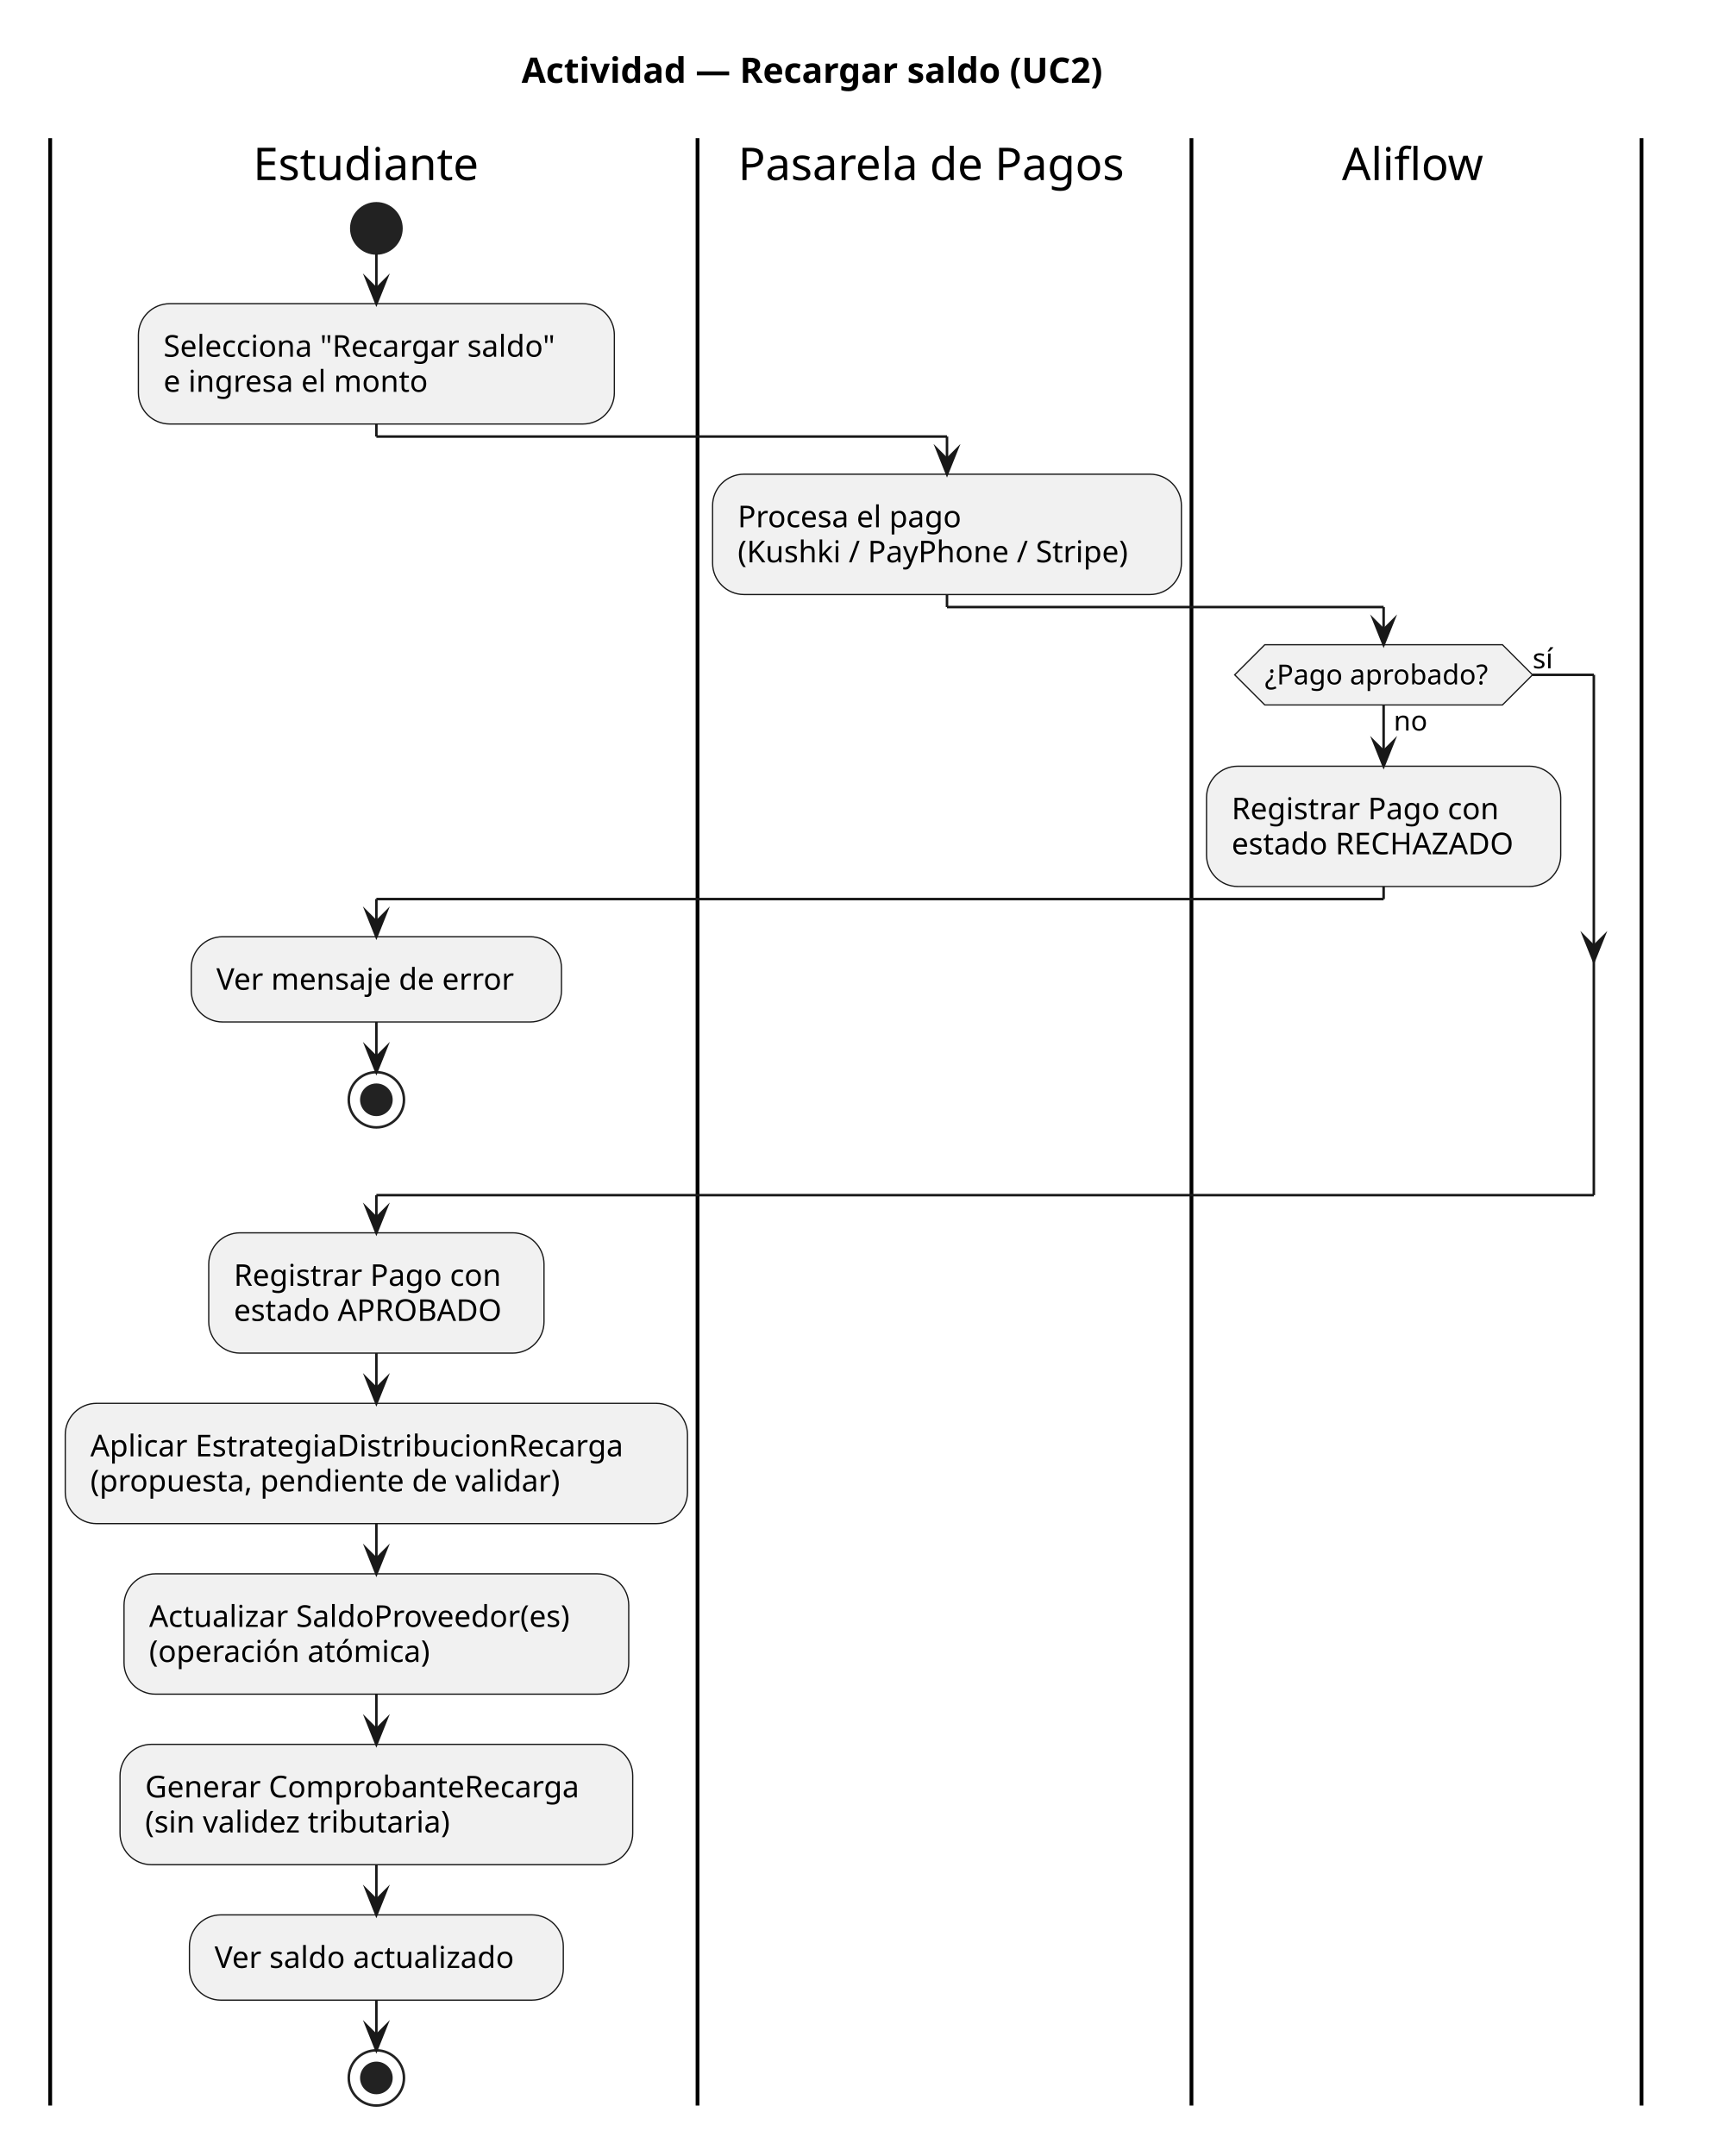
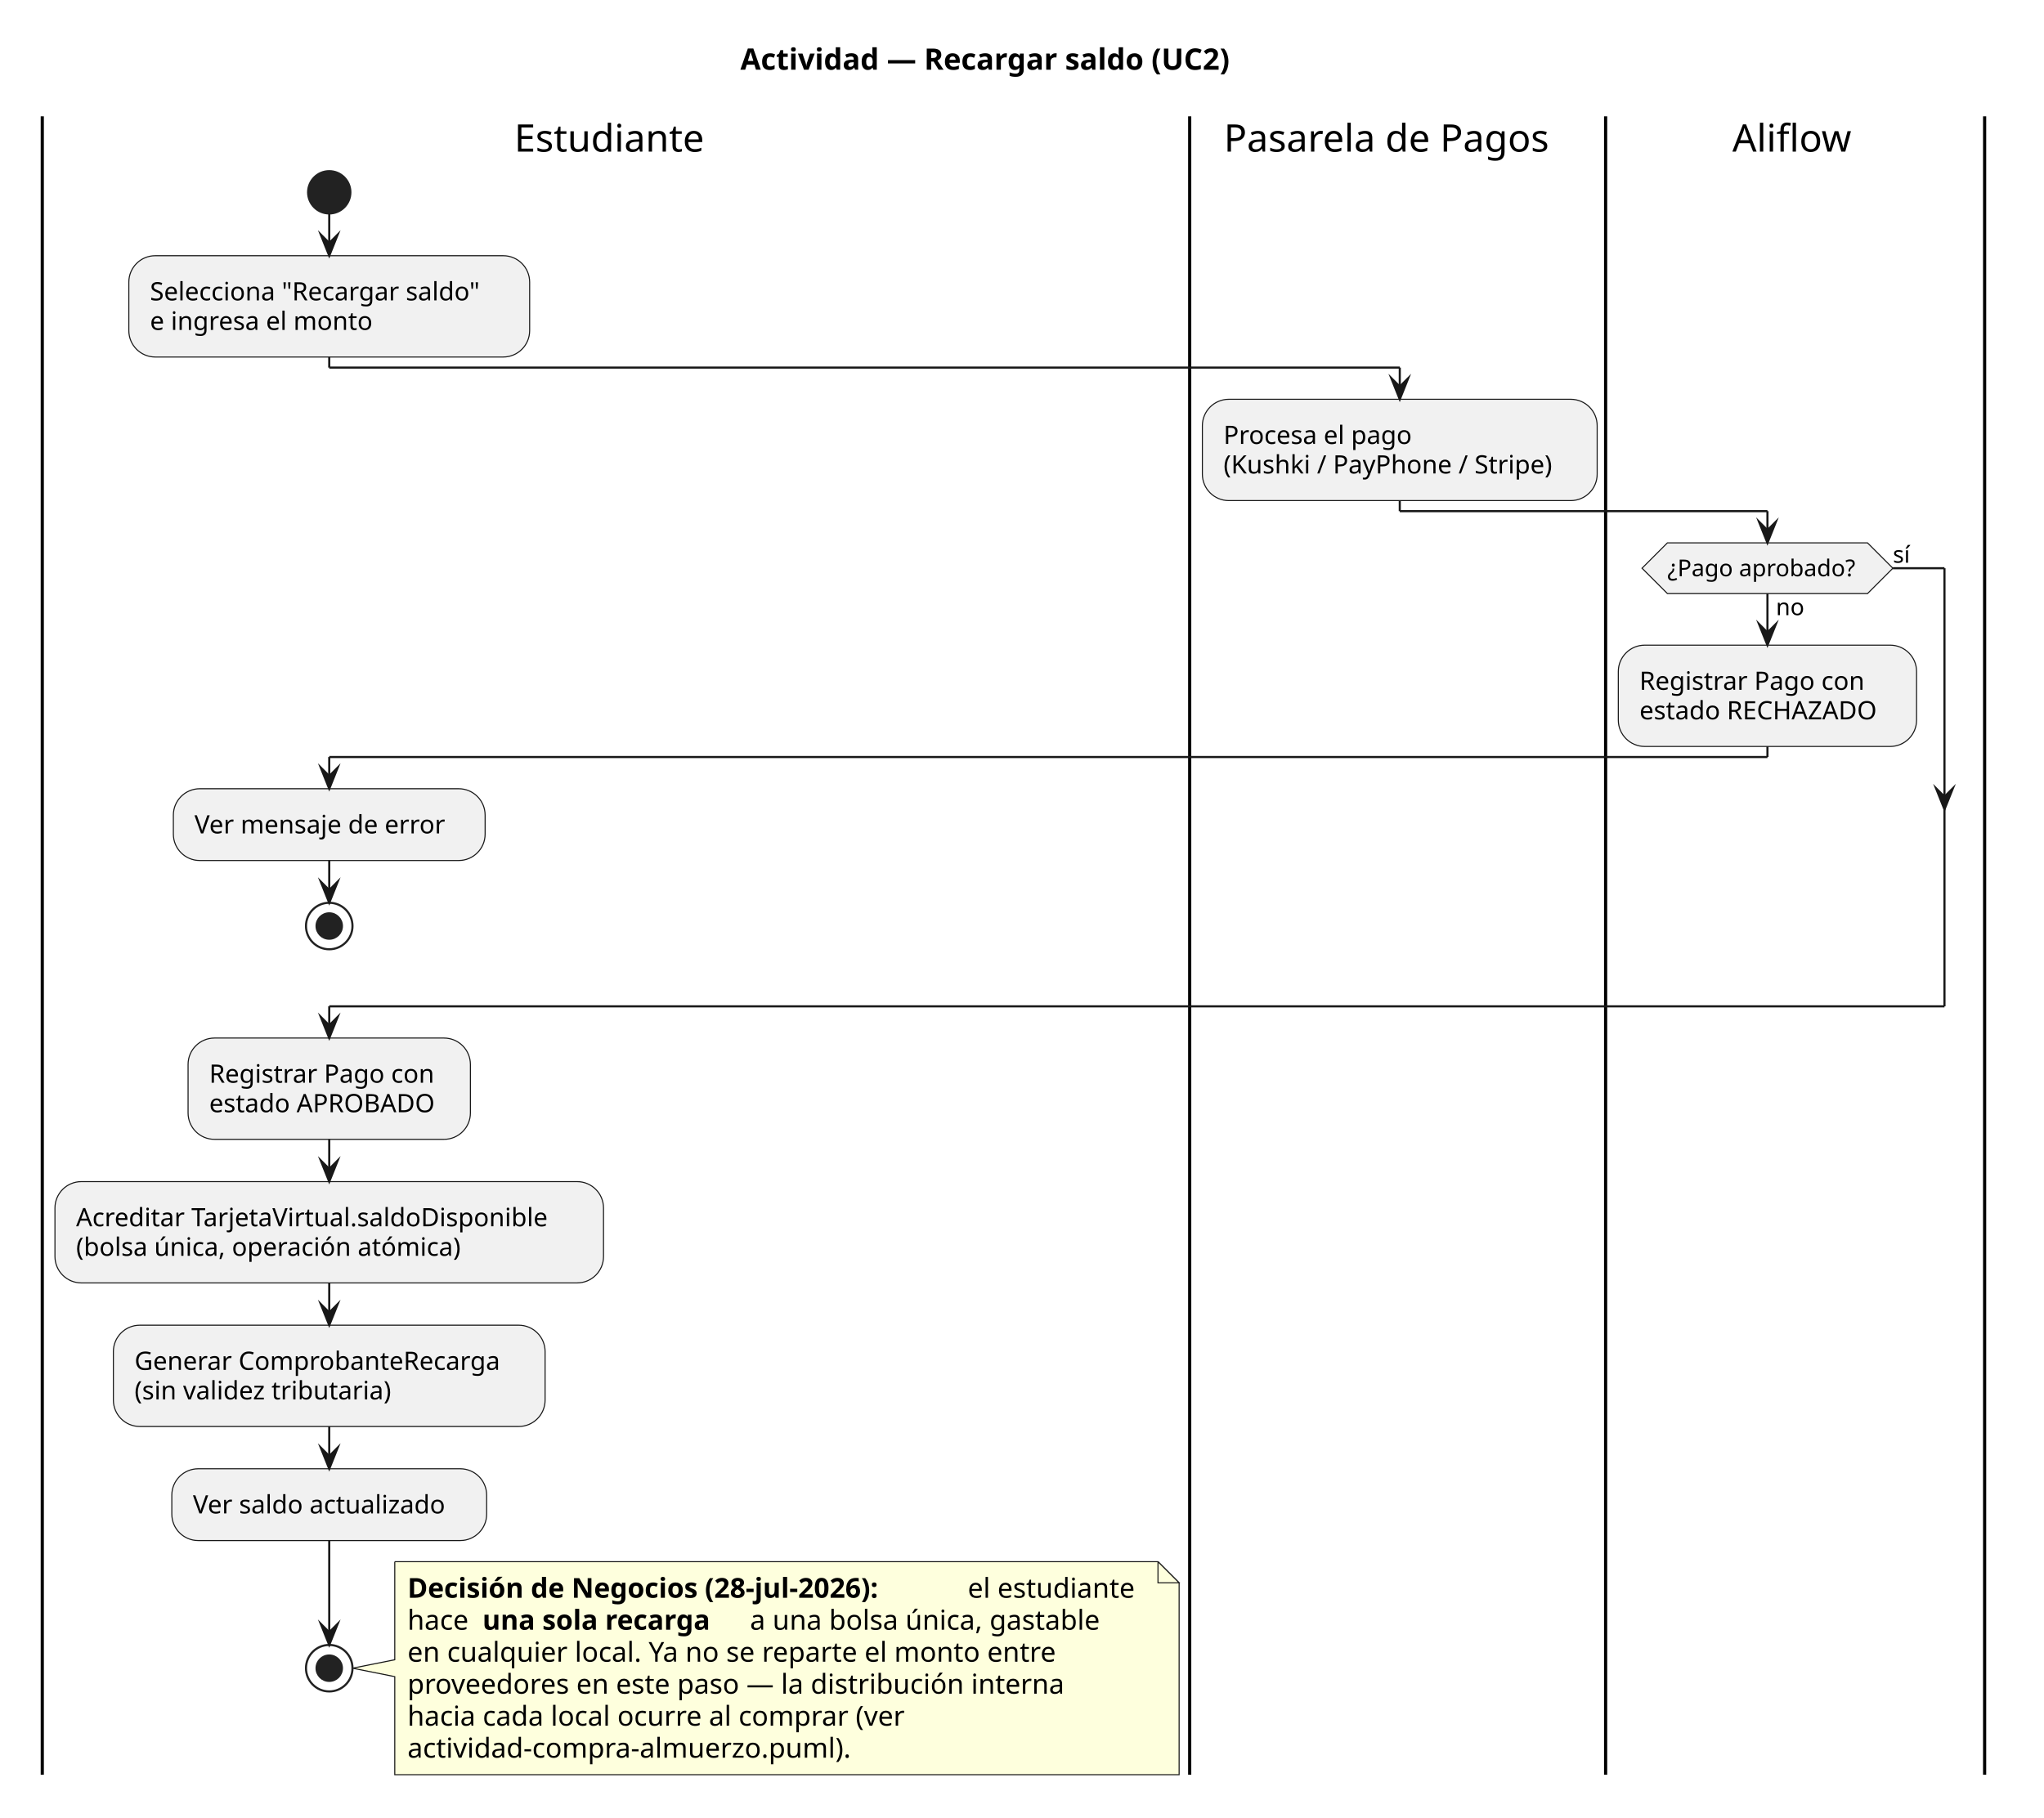
- <svg xmlns="http://www.w3.org/2000/svg" version="1.1" data-diagram-type="ACTIVITY" style="width:682px;height:859px;background:#FFFFFF;" width="682px" height="859px" viewBox="0 0 682 859" zoomAndPan="magnify" preserveAspectRatio="none" contentStyleType="text/css">
+ <svg xmlns="http://www.w3.org/2000/svg" version="1.1" data-diagram-type="ACTIVITY" style="width:967px;height:860px;background:#FFFFFF;" width="967px" height="860px" viewBox="0 0 967 860" zoomAndPan="magnify" preserveAspectRatio="none" contentStyleType="text/css">
  <defs />
  <g font-family="sans-serif" lengthAdjust="spacing">
    <g class="title" data-source-line="1">
-       <text x="207.797" y="32.995" fill="#000" font-size="14" textLength="265.234" font-weight="700">Actividad — Recargar saldo (UC2)</text>
+       <text x="350.269" y="32.995" fill="#000" font-size="14" textLength="265.234" font-weight="700">Actividad — Recargar saldo (UC2)</text>
    </g>
-     <rect x="20" y="55.042" width="635.829" height="20.953" fill="none" style="stroke:none;" />
-     <ellipse cx="149.944" cy="90.995" rx="10" ry="10" fill="#222" style="stroke:#222;stroke-width:1;" />
-     <rect x="55.133" y="120.995" width="189.623" height="47.938" fill="#F1F1F1" style="stroke:#181818;stroke-width:0.5;" rx="12.5" ry="12.5" />
-     <text x="65.133" y="142.134" fill="#000" font-size="12" textLength="169.623">Selecciona "Recargar saldo"</text>
-     <text x="65.133" y="156.103" fill="#000" font-size="12" textLength="112.705">e ingresa el monto</text>
-     <rect x="76.197" y="373.21" width="147.494" height="33.969" fill="#F1F1F1" style="stroke:#181818;stroke-width:0.5;" rx="12.5" ry="12.5" />
-     <text x="86.197" y="394.349" fill="#000" font-size="12" textLength="127.494">Ver mensaje de error</text>
-     <ellipse cx="149.944" cy="438.179" rx="11" ry="11" fill="none" style="stroke:#222;stroke-width:1;" />
-     <ellipse cx="149.944" cy="438.179" rx="6" ry="6" fill="#222" style="stroke:#222;stroke-width:1;" />
-     <rect x="83.158" y="491.179" width="133.572" height="47.938" fill="#F1F1F1" style="stroke:#181818;stroke-width:0.5;" rx="12.5" ry="12.5" />
-     <text x="93.158" y="512.317" fill="#000" font-size="12" textLength="113.572">Registrar Pago con</text>
-     <text x="93.158" y="526.286" fill="#000" font-size="12" textLength="112.822">estado APROBADO</text>
-     <rect x="26" y="559.116" width="247.889" height="47.938" fill="#F1F1F1" style="stroke:#181818;stroke-width:0.5;" rx="12.5" ry="12.5" />
-     <text x="36" y="580.255" fill="#000" font-size="12" textLength="227.889">Aplicar EstrategiaDistribucionRecarga</text>
-     <text x="36" y="594.224" fill="#000" font-size="12" textLength="202.09">(propuesta, pendiente de validar)</text>
-     <rect x="49.408" y="627.054" width="201.072" height="47.938" fill="#F1F1F1" style="stroke:#181818;stroke-width:0.5;" rx="12.5" ry="12.5" />
-     <text x="59.408" y="648.192" fill="#000" font-size="12" textLength="181.072">Actualizar SaldoProveedor(es)</text>
-     <text x="59.408" y="662.161" fill="#000" font-size="12" textLength="121.061">(operación atómica)</text>
-     <rect x="47.82" y="694.991" width="204.248" height="47.938" fill="#F1F1F1" style="stroke:#181818;stroke-width:0.5;" rx="12.5" ry="12.5" />
-     <text x="57.82" y="716.13" fill="#000" font-size="12" textLength="184.248">Generar ComprobanteRecarga</text>
-     <text x="57.82" y="730.099" fill="#000" font-size="12" textLength="132.48">(sin validez tributaria)</text>
-     <rect x="75.471" y="762.929" width="148.947" height="33.969" fill="#F1F1F1" style="stroke:#181818;stroke-width:0.5;" rx="12.5" ry="12.5" />
-     <text x="85.471" y="784.067" fill="#000" font-size="12" textLength="128.947">Ver saldo actualizado</text>
-     <ellipse cx="149.944" cy="827.897" rx="11" ry="11" fill="none" style="stroke:#222;stroke-width:1;" />
-     <ellipse cx="149.944" cy="827.897" rx="6" ry="6" fill="#222" style="stroke:#222;stroke-width:1;" />
-     <line x1="20" y1="55.042" x2="20" y2="838.897" style="stroke:#000;stroke-width:1.5;" />
-     <rect x="283.889" y="188.933" width="186.775" height="47.938" fill="#F1F1F1" style="stroke:#181818;stroke-width:0.5;" rx="12.5" ry="12.5" />
-     <text x="293.889" y="210.071" fill="#000" font-size="12" textLength="95.373">Procesa el pago</text>
-     <text x="293.889" y="224.04" fill="#000" font-size="12" textLength="166.775">(Kushki / PayPhone / Stripe)</text>
-     <line x1="277.889" y1="55.042" x2="277.889" y2="838.897" style="stroke:#000;stroke-width:1.5;" />
-     <rect x="480.664" y="305.272" width="141.113" height="47.938" fill="#F1F1F1" style="stroke:#181818;stroke-width:0.5;" rx="12.5" ry="12.5" />
-     <text x="490.664" y="326.411" fill="#000" font-size="12" textLength="113.572">Registrar Pago con</text>
-     <text x="490.664" y="340.38" fill="#000" font-size="12" textLength="121.113">estado RECHAZADO</text>
-     <polygon points="503.885,256.87,598.556,256.87,610.556,268.87,598.556,280.87,503.885,280.87,491.885,268.87,503.885,256.87" fill="#F1F1F1" style="stroke:#181818;stroke-width:0.5;stroke-linejoin:miter;stroke-miterlimit:10;" />
-     <text x="555.221" y="291.081" fill="#000" font-size="11" textLength="13.702">no</text>
-     <text x="503.885" y="272.678" fill="#000" font-size="11" textLength="94.671">¿Pago aprobado?</text>
-     <text x="610.556" y="266.276" fill="#000" font-size="11" textLength="8.787">sí</text>
-     <line x1="474.664" y1="55.042" x2="474.664" y2="838.897" style="stroke:#000;stroke-width:1.5;" />
-     <line x1="653.968" y1="55.042" x2="653.968" y2="838.897" style="stroke:#000;stroke-width:1.5;" />
-     <line x1="149.944" y1="100.995" x2="149.944" y2="120.995" style="stroke:#181818;stroke-width:1;" />
-     <polygon points="145.944,110.995,149.944,120.995,153.944,110.995,149.944,114.995" fill="#181818" style="stroke:#181818;stroke-width:1;stroke-linejoin:miter;stroke-miterlimit:10;" />
-     <line x1="149.944" y1="407.179" x2="149.944" y2="427.179" style="stroke:#181818;stroke-width:1;" />
-     <polygon points="145.944,417.179,149.944,427.179,153.944,417.179,149.944,421.179" fill="#181818" style="stroke:#181818;stroke-width:1;stroke-linejoin:miter;stroke-miterlimit:10;" />
-     <line x1="149.944" y1="539.116" x2="149.944" y2="559.116" style="stroke:#181818;stroke-width:1;" />
-     <polygon points="145.944,549.116,149.944,559.116,153.944,549.116,149.944,553.116" fill="#181818" style="stroke:#181818;stroke-width:1;stroke-linejoin:miter;stroke-miterlimit:10;" />
-     <line x1="149.944" y1="607.054" x2="149.944" y2="627.054" style="stroke:#181818;stroke-width:1;" />
-     <polygon points="145.944,617.054,149.944,627.054,153.944,617.054,149.944,621.054" fill="#181818" style="stroke:#181818;stroke-width:1;stroke-linejoin:miter;stroke-miterlimit:10;" />
-     <line x1="149.944" y1="674.991" x2="149.944" y2="694.991" style="stroke:#181818;stroke-width:1;" />
-     <polygon points="145.944,684.991,149.944,694.991,153.944,684.991,149.944,688.991" fill="#181818" style="stroke:#181818;stroke-width:1;stroke-linejoin:miter;stroke-miterlimit:10;" />
-     <line x1="149.944" y1="742.929" x2="149.944" y2="762.929" style="stroke:#181818;stroke-width:1;" />
-     <polygon points="145.944,752.929,149.944,762.929,153.944,752.929,149.944,756.929" fill="#181818" style="stroke:#181818;stroke-width:1;stroke-linejoin:miter;stroke-miterlimit:10;" />
-     <line x1="149.944" y1="796.897" x2="149.944" y2="816.897" style="stroke:#181818;stroke-width:1;" />
-     <polygon points="145.944,806.897,149.944,816.897,153.944,806.897,149.944,810.897" fill="#181818" style="stroke:#181818;stroke-width:1;stroke-linejoin:miter;stroke-miterlimit:10;" />
-     <line x1="551.221" y1="280.87" x2="551.221" y2="305.272" style="stroke:#181818;stroke-width:1;" />
-     <polygon points="547.221,295.272,551.221,305.272,555.221,295.272,551.221,299.272" fill="#181818" style="stroke:#181818;stroke-width:1;stroke-linejoin:miter;stroke-miterlimit:10;" />
-     <line x1="610.556" y1="268.87" x2="634.968" y2="268.87" style="stroke:#181818;stroke-width:1;" />
-     <polygon points="630.968,372.976,634.968,382.976,638.968,372.976,634.968,376.976" fill="#181818" style="stroke:#181818;stroke-width:1;stroke-linejoin:miter;stroke-miterlimit:10;" />
-     <line x1="634.968" y1="268.87" x2="634.968" y2="476.179" style="stroke:#181818;stroke-width:1;" />
-     <line x1="634.968" y1="476.179" x2="149.944" y2="476.179" style="stroke:#181818;stroke-width:1;" />
-     <line x1="149.944" y1="476.179" x2="149.944" y2="491.179" style="stroke:#181818;stroke-width:1;" />
-     <polygon points="145.944,481.179,149.944,491.179,153.944,481.179,149.944,485.179" fill="#181818" style="stroke:#181818;stroke-width:1;stroke-linejoin:miter;stroke-miterlimit:10;" />
-     <line x1="149.944" y1="168.933" x2="149.944" y2="173.933" style="stroke:#181818;stroke-width:1;" />
-     <line x1="149.944" y1="173.933" x2="377.276" y2="173.933" style="stroke:#181818;stroke-width:1;" />
-     <line x1="377.276" y1="173.933" x2="377.276" y2="188.933" style="stroke:#181818;stroke-width:1;" />
-     <polygon points="373.276,178.933,377.276,188.933,381.276,178.933,377.276,182.933" fill="#181818" style="stroke:#181818;stroke-width:1;stroke-linejoin:miter;stroke-miterlimit:10;" />
-     <line x1="551.221" y1="353.21" x2="551.221" y2="358.21" style="stroke:#181818;stroke-width:1;" />
-     <line x1="551.221" y1="358.21" x2="149.944" y2="358.21" style="stroke:#181818;stroke-width:1;" />
-     <line x1="149.944" y1="358.21" x2="149.944" y2="373.21" style="stroke:#181818;stroke-width:1;" />
-     <polygon points="145.944,363.21,149.944,373.21,153.944,363.21,149.944,367.21" fill="#181818" style="stroke:#181818;stroke-width:1;stroke-linejoin:miter;stroke-miterlimit:10;" />
-     <line x1="377.276" y1="236.87" x2="377.276" y2="241.87" style="stroke:#181818;stroke-width:1;" />
-     <line x1="377.276" y1="241.87" x2="551.221" y2="241.87" style="stroke:#181818;stroke-width:1;" />
-     <line x1="551.221" y1="241.87" x2="551.221" y2="256.87" style="stroke:#181818;stroke-width:1;" />
-     <polygon points="547.221,246.87,551.221,256.87,555.221,246.87,551.221,250.87" fill="#181818" style="stroke:#181818;stroke-width:1;stroke-linejoin:miter;stroke-miterlimit:10;" />
-     <text x="100.837" y="71.75" fill="#000" font-size="18" textLength="96.214">Estudiante</text>
-     <text x="294.055" y="71.75" fill="#000" font-size="18" textLength="164.443">Pasarela de Pagos</text>
-     <text x="534.622" y="71.75" fill="#000" font-size="18" textLength="59.388">Aliflow</text>
+     <rect x="20" y="55.042" width="920.773" height="20.953" fill="none" style="stroke:none;" />
+     <ellipse cx="155.76" cy="90.995" rx="10" ry="10" fill="#222" style="stroke:#222;stroke-width:1;" />
+     <rect x="60.948" y="120.995" width="189.623" height="47.938" fill="#F1F1F1" style="stroke:#181818;stroke-width:0.5;" rx="12.5" ry="12.5" />
+     <text x="70.948" y="142.134" fill="#000" font-size="12" textLength="169.623">Selecciona "Recargar saldo"</text>
+     <text x="70.948" y="156.103" fill="#000" font-size="12" textLength="112.705">e ingresa el monto</text>
+     <rect x="82.013" y="373.21" width="147.494" height="33.969" fill="#F1F1F1" style="stroke:#181818;stroke-width:0.5;" rx="12.5" ry="12.5" />
+     <text x="92.013" y="394.349" fill="#000" font-size="12" textLength="127.494">Ver mensaje de error</text>
+     <ellipse cx="155.76" cy="438.179" rx="11" ry="11" fill="none" style="stroke:#222;stroke-width:1;" />
+     <ellipse cx="155.76" cy="438.179" rx="6" ry="6" fill="#222" style="stroke:#222;stroke-width:1;" />
+     <rect x="88.974" y="491.179" width="133.572" height="47.938" fill="#F1F1F1" style="stroke:#181818;stroke-width:0.5;" rx="12.5" ry="12.5" />
+     <text x="98.974" y="512.317" fill="#000" font-size="12" textLength="113.572">Registrar Pago con</text>
+     <text x="98.974" y="526.286" fill="#000" font-size="12" textLength="112.822">estado APROBADO</text>
+     <rect x="26" y="559.116" width="259.52" height="47.938" fill="#F1F1F1" style="stroke:#181818;stroke-width:0.5;" rx="12.5" ry="12.5" />
+     <text x="36" y="580.255" fill="#000" font-size="12" textLength="239.52">Acreditar TarjetaVirtual.saldoDisponible</text>
+     <text x="36" y="594.224" fill="#000" font-size="12" textLength="196.898">(bolsa única, operación atómica)</text>
+     <rect x="53.636" y="627.054" width="204.248" height="47.938" fill="#F1F1F1" style="stroke:#181818;stroke-width:0.5;" rx="12.5" ry="12.5" />
+     <text x="63.636" y="648.192" fill="#000" font-size="12" textLength="184.248">Generar ComprobanteRecarga</text>
+     <text x="63.636" y="662.161" fill="#000" font-size="12" textLength="132.48">(sin validez tributaria)</text>
+     <rect x="81.286" y="694.991" width="148.947" height="33.969" fill="#F1F1F1" style="stroke:#181818;stroke-width:0.5;" rx="12.5" ry="12.5" />
+     <text x="91.286" y="716.13" fill="#000" font-size="12" textLength="128.947">Ver saldo actualizado</text>
+     <path d="M186.76,738.96 L186.76,785.358 L166.76,789.358 L186.76,793.358 L186.76,839.757 A0,0 0 0 0 186.76,839.757 L557.833,839.757 A0,0 0 0 0 557.833,839.757 L557.833,748.96 L547.833,738.96 L186.76,738.96 A0,0 0 0 0 186.76,738.96" style="stroke:#181818;stroke-width:0.5;" fill="#FEFFDD" />
+     <path d="M547.833,738.96 L547.833,748.96 L557.833,748.96 L547.833,738.96" style="stroke:#181818;stroke-width:0.5;" fill="#FEFFDD" />
+     <text x="192.76" y="756.027" fill="#000" font-size="13" textLength="260.927" font-weight="700">Decisión de Negocios (28-jul-2026):</text>
+     <text x="457.819" y="756.027" fill="#000" font-size="13" textLength="85.014">el estudiante</text>
+     <text x="192.76" y="771.16" fill="#000" font-size="13" textLength="31.351">hace</text>
+     <text x="228.243" y="771.16" fill="#000" font-size="13" textLength="122.427" font-weight="700">una sola recarga</text>
+     <text x="354.803" y="771.16" fill="#000" font-size="13" textLength="178.75">a una bolsa única, gastable</text>
+     <text x="192.76" y="786.292" fill="#000" font-size="13" textLength="331.329">en cualquier local. Ya no se reparte el monto entre</text>
+     <text x="192.76" y="801.425" fill="#000" font-size="13" textLength="332.744">proveedores en este paso — la distribución interna</text>
+     <text x="192.76" y="816.558" fill="#000" font-size="13" textLength="255.734">hacia cada local ocurre al comprar (ver</text>
+     <text x="192.76" y="831.691" fill="#000" font-size="13" textLength="225.012">actividad-compra-almuerzo.puml).</text>
+     <ellipse cx="155.76" cy="789.358" rx="11" ry="11" fill="none" style="stroke:#222;stroke-width:1;" />
+     <ellipse cx="155.76" cy="789.358" rx="6" ry="6" fill="#222" style="stroke:#222;stroke-width:1;" />
+     <line x1="20" y1="55.042" x2="20" y2="839.757" style="stroke:#000;stroke-width:1.5;" />
+     <rect x="568.833" y="188.933" width="186.775" height="47.938" fill="#F1F1F1" style="stroke:#181818;stroke-width:0.5;" rx="12.5" ry="12.5" />
+     <text x="578.833" y="210.071" fill="#000" font-size="12" textLength="95.373">Procesa el pago</text>
+     <text x="578.833" y="224.04" fill="#000" font-size="12" textLength="166.775">(Kushki / PayPhone / Stripe)</text>
+     <line x1="562.833" y1="55.042" x2="562.833" y2="839.757" style="stroke:#000;stroke-width:1.5;" />
+     <rect x="765.608" y="305.272" width="141.113" height="47.938" fill="#F1F1F1" style="stroke:#181818;stroke-width:0.5;" rx="12.5" ry="12.5" />
+     <text x="775.608" y="326.411" fill="#000" font-size="12" textLength="113.572">Registrar Pago con</text>
+     <text x="775.608" y="340.38" fill="#000" font-size="12" textLength="121.113">estado RECHAZADO</text>
+     <polygon points="788.83,256.87,883.5,256.87,895.5,268.87,883.5,280.87,788.83,280.87,776.83,268.87,788.83,256.87" fill="#F1F1F1" style="stroke:#181818;stroke-width:0.5;stroke-linejoin:miter;stroke-miterlimit:10;" />
+     <text x="840.165" y="291.081" fill="#000" font-size="11" textLength="13.702">no</text>
+     <text x="788.83" y="272.678" fill="#000" font-size="11" textLength="94.671">¿Pago aprobado?</text>
+     <text x="895.5" y="266.276" fill="#000" font-size="11" textLength="8.787">sí</text>
+     <line x1="759.608" y1="55.042" x2="759.608" y2="839.757" style="stroke:#000;stroke-width:1.5;" />
+     <line x1="938.912" y1="55.042" x2="938.912" y2="839.757" style="stroke:#000;stroke-width:1.5;" />
+     <line x1="155.76" y1="100.995" x2="155.76" y2="120.995" style="stroke:#181818;stroke-width:1;" />
+     <polygon points="151.76,110.995,155.76,120.995,159.76,110.995,155.76,114.995" fill="#181818" style="stroke:#181818;stroke-width:1;stroke-linejoin:miter;stroke-miterlimit:10;" />
+     <line x1="155.76" y1="407.179" x2="155.76" y2="427.179" style="stroke:#181818;stroke-width:1;" />
+     <polygon points="151.76,417.179,155.76,427.179,159.76,417.179,155.76,421.179" fill="#181818" style="stroke:#181818;stroke-width:1;stroke-linejoin:miter;stroke-miterlimit:10;" />
+     <line x1="155.76" y1="539.116" x2="155.76" y2="559.116" style="stroke:#181818;stroke-width:1;" />
+     <polygon points="151.76,549.116,155.76,559.116,159.76,549.116,155.76,553.116" fill="#181818" style="stroke:#181818;stroke-width:1;stroke-linejoin:miter;stroke-miterlimit:10;" />
+     <line x1="155.76" y1="607.054" x2="155.76" y2="627.054" style="stroke:#181818;stroke-width:1;" />
+     <polygon points="151.76,617.054,155.76,627.054,159.76,617.054,155.76,621.054" fill="#181818" style="stroke:#181818;stroke-width:1;stroke-linejoin:miter;stroke-miterlimit:10;" />
+     <line x1="155.76" y1="674.991" x2="155.76" y2="694.991" style="stroke:#181818;stroke-width:1;" />
+     <polygon points="151.76,684.991,155.76,694.991,159.76,684.991,155.76,688.991" fill="#181818" style="stroke:#181818;stroke-width:1;stroke-linejoin:miter;stroke-miterlimit:10;" />
+     <line x1="155.76" y1="728.96" x2="155.76" y2="778.358" style="stroke:#181818;stroke-width:1;" />
+     <polygon points="151.76,768.358,155.76,778.358,159.76,768.358,155.76,772.358" fill="#181818" style="stroke:#181818;stroke-width:1;stroke-linejoin:miter;stroke-miterlimit:10;" />
+     <line x1="836.165" y1="280.87" x2="836.165" y2="305.272" style="stroke:#181818;stroke-width:1;" />
+     <polygon points="832.165,295.272,836.165,305.272,840.165,295.272,836.165,299.272" fill="#181818" style="stroke:#181818;stroke-width:1;stroke-linejoin:miter;stroke-miterlimit:10;" />
+     <line x1="895.5" y1="268.87" x2="919.912" y2="268.87" style="stroke:#181818;stroke-width:1;" />
+     <polygon points="915.912,372.976,919.912,382.976,923.912,372.976,919.912,376.976" fill="#181818" style="stroke:#181818;stroke-width:1;stroke-linejoin:miter;stroke-miterlimit:10;" />
+     <line x1="919.912" y1="268.87" x2="919.912" y2="476.179" style="stroke:#181818;stroke-width:1;" />
+     <line x1="919.912" y1="476.179" x2="155.76" y2="476.179" style="stroke:#181818;stroke-width:1;" />
+     <line x1="155.76" y1="476.179" x2="155.76" y2="491.179" style="stroke:#181818;stroke-width:1;" />
+     <polygon points="151.76,481.179,155.76,491.179,159.76,481.179,155.76,485.179" fill="#181818" style="stroke:#181818;stroke-width:1;stroke-linejoin:miter;stroke-miterlimit:10;" />
+     <line x1="155.76" y1="168.933" x2="155.76" y2="173.933" style="stroke:#181818;stroke-width:1;" />
+     <line x1="155.76" y1="173.933" x2="662.221" y2="173.933" style="stroke:#181818;stroke-width:1;" />
+     <line x1="662.221" y1="173.933" x2="662.221" y2="188.933" style="stroke:#181818;stroke-width:1;" />
+     <polygon points="658.221,178.933,662.221,188.933,666.221,178.933,662.221,182.933" fill="#181818" style="stroke:#181818;stroke-width:1;stroke-linejoin:miter;stroke-miterlimit:10;" />
+     <line x1="836.165" y1="353.21" x2="836.165" y2="358.21" style="stroke:#181818;stroke-width:1;" />
+     <line x1="836.165" y1="358.21" x2="155.76" y2="358.21" style="stroke:#181818;stroke-width:1;" />
+     <line x1="155.76" y1="358.21" x2="155.76" y2="373.21" style="stroke:#181818;stroke-width:1;" />
+     <polygon points="151.76,363.21,155.76,373.21,159.76,363.21,155.76,367.21" fill="#181818" style="stroke:#181818;stroke-width:1;stroke-linejoin:miter;stroke-miterlimit:10;" />
+     <line x1="662.221" y1="236.87" x2="662.221" y2="241.87" style="stroke:#181818;stroke-width:1;" />
+     <line x1="662.221" y1="241.87" x2="836.165" y2="241.87" style="stroke:#181818;stroke-width:1;" />
+     <line x1="836.165" y1="241.87" x2="836.165" y2="256.87" style="stroke:#181818;stroke-width:1;" />
+     <polygon points="832.165,246.87,836.165,256.87,840.165,246.87,836.165,250.87" fill="#181818" style="stroke:#181818;stroke-width:1;stroke-linejoin:miter;stroke-miterlimit:10;" />
+     <text x="243.31" y="71.75" fill="#000" font-size="18" textLength="96.214">Estudiante</text>
+     <text x="578.999" y="71.75" fill="#000" font-size="18" textLength="164.443">Pasarela de Pagos</text>
+     <text x="819.566" y="71.75" fill="#000" font-size="18" textLength="59.388">Aliflow</text>
  </g>
</svg>
